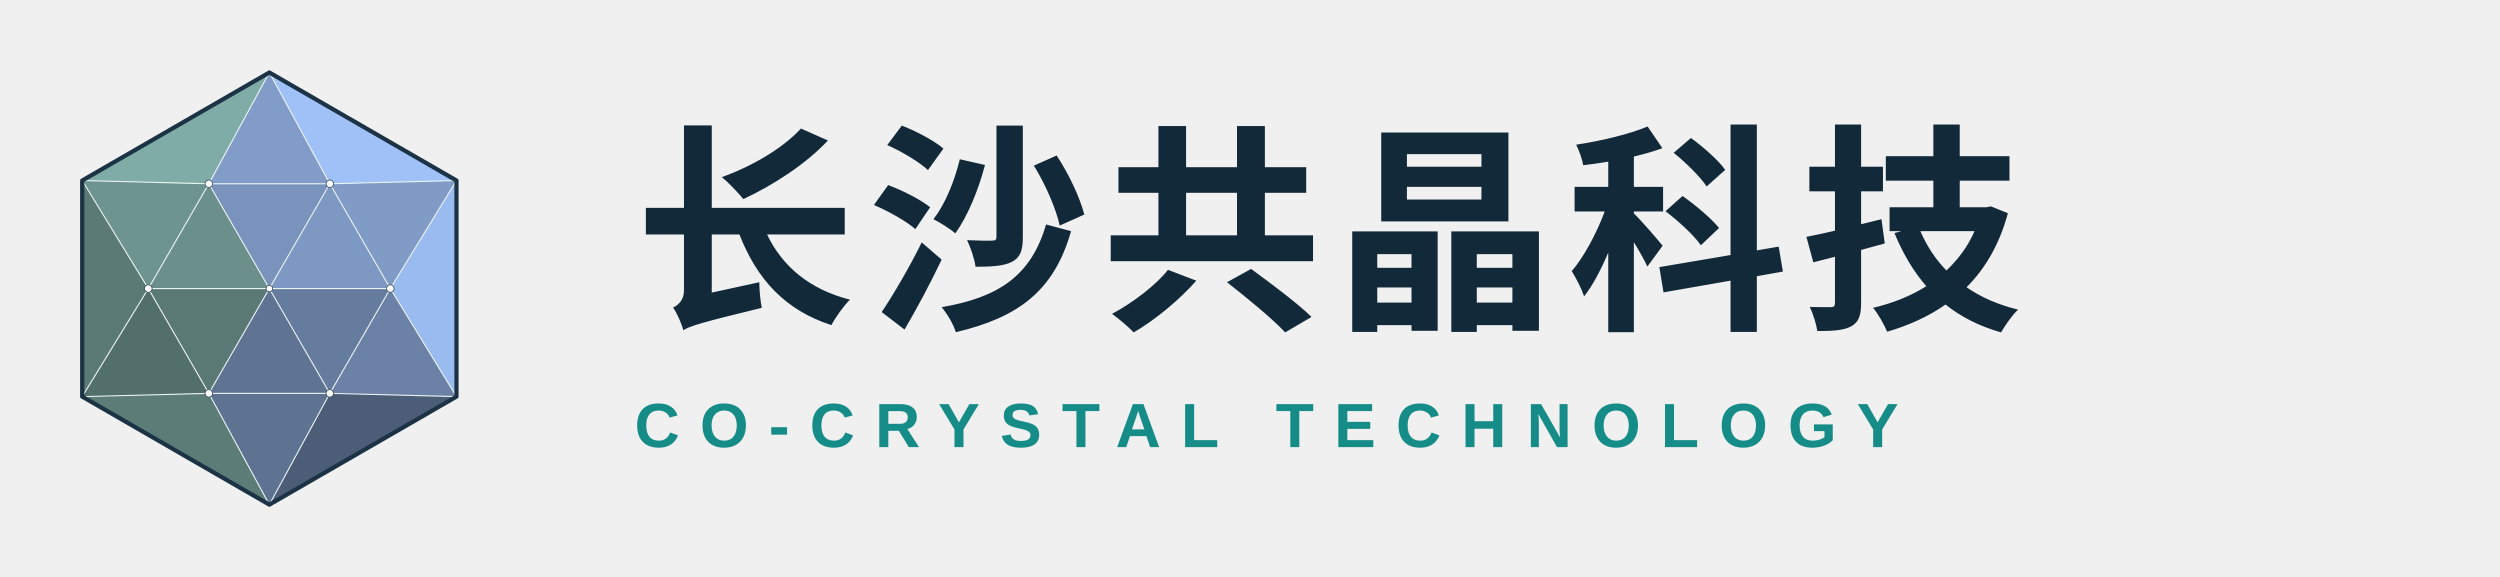
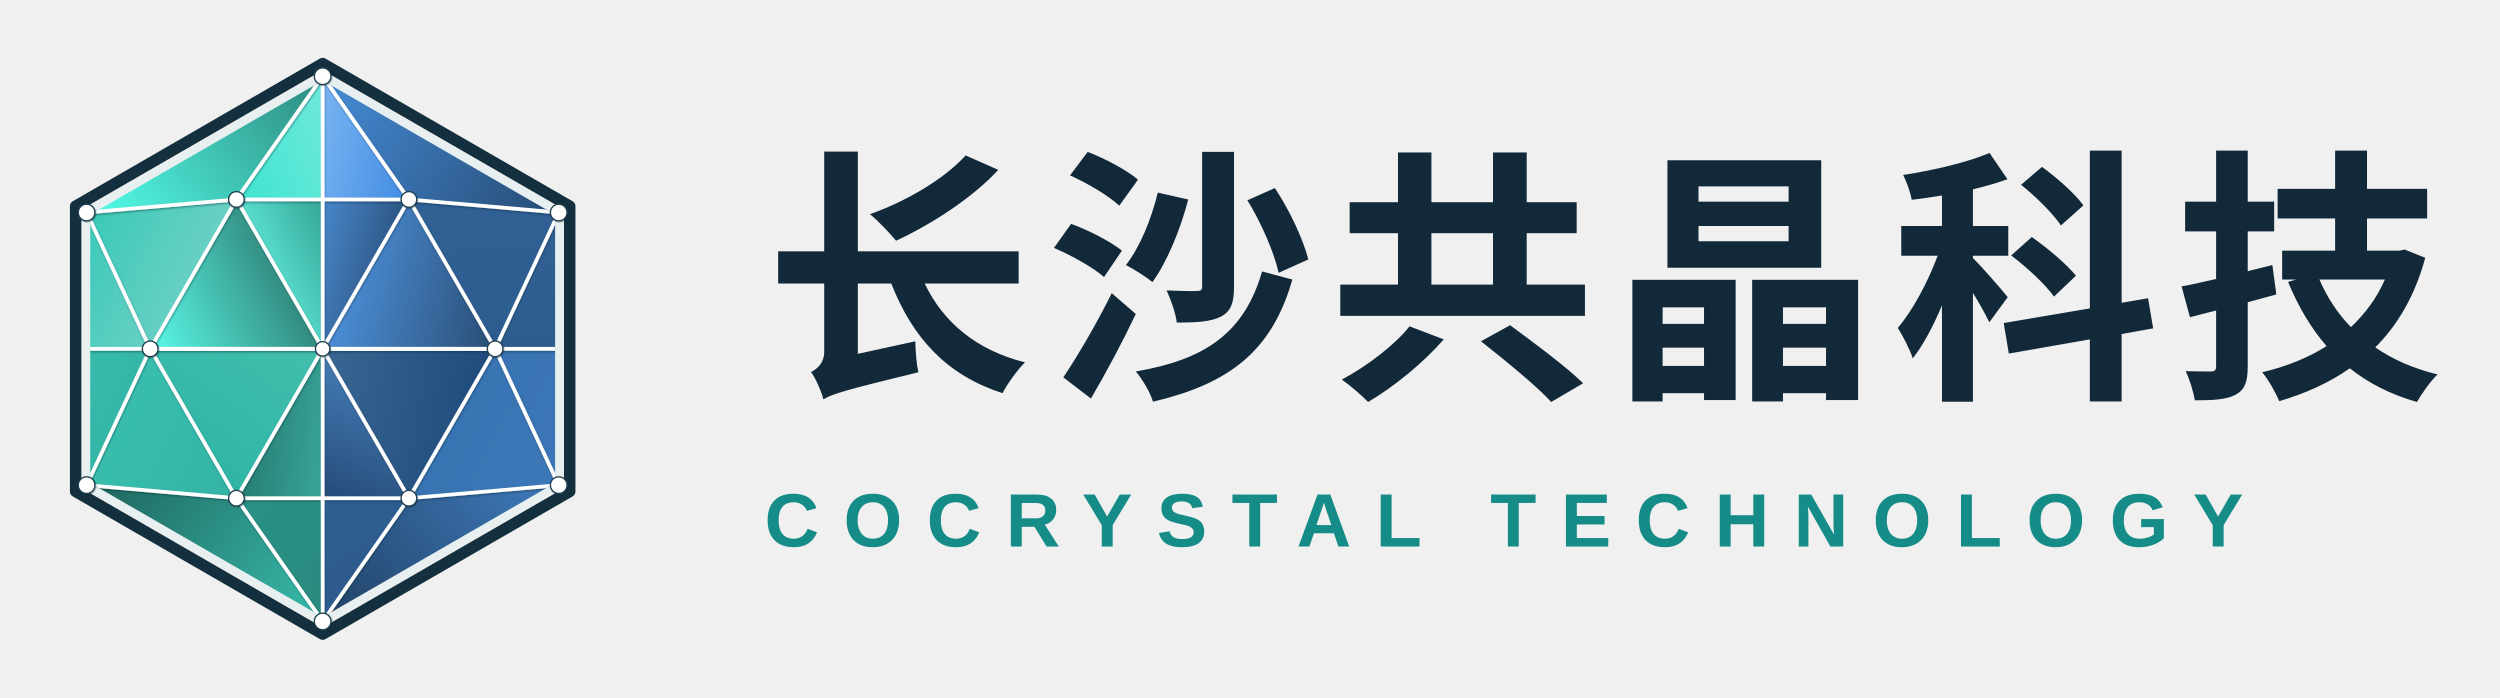
- <svg xmlns="http://www.w3.org/2000/svg" viewBox="0 0 520 120" width="520" height="120">
-   <g transform="translate(6,10) scale(0.0977)">
-     <polygon points="512.0,512.0 769.6,512.0 640.8,288.9" fill="#7d98c2" />
-     <polygon points="512.0,512.0 640.8,288.9 383.2,288.9" fill="#7993bc" />
-     <polygon points="512.0,512.0 383.2,288.9 254.4,512.0" fill="#6b908b" />
-     <polygon points="512.0,512.0 254.4,512.0 383.2,735.1" fill="#5a7975" />
-     <polygon points="512.0,512.0 383.2,735.1 640.8,735.1" fill="#5f7392" />
-     <polygon points="512.0,512.0 640.8,735.1 769.6,512.0" fill="#667c9e" />
-     <polygon points="769.6,512.0 910.4,282.0 640.8,288.9" fill="#809bc6" />
-     <polygon points="640.8,288.9 512.0,52.0 383.2,288.9" fill="#819cc8" />
-     <polygon points="383.2,288.9 113.6,282.0 254.4,512.0" fill="#6d948f" />
-     <polygon points="254.4,512.0 113.6,742.0 383.2,735.1" fill="#536f6c" />
-     <polygon points="383.2,735.1 512.0,972.0 640.8,735.1" fill="#5e7291" />
-     <polygon points="640.8,735.1 910.4,742.0 769.6,512.0" fill="#6b82a6" />
-     <polygon points="769.6,512.0 910.4,742.0 910.4,282.0" fill="#9abbf0" />
-     <polygon points="640.8,288.9 910.4,282.0 512.0,52.0" fill="#9fc1f7" />
-     <polygon points="383.2,288.9 512.0,52.0 113.6,282.0" fill="#80aca7" />
-     <polygon points="254.4,512.0 113.6,282.0 113.6,742.0" fill="#5b7a76" />
-     <polygon points="383.2,735.1 113.6,742.0 512.0,972.0" fill="#5c7c78" />
-     <polygon points="640.8,735.1 512.0,972.0 910.4,742.0" fill="#4c5d77" />
-     <g stroke="#EAF3F4" stroke-width="2.3" stroke-linecap="round">
-       <line x1="512.0" y1="512.0" x2="769.6" y2="512.0" />
-       <line x1="769.6" y1="512.0" x2="640.8" y2="288.9" />
-       <line x1="769.6" y1="512.0" x2="910.4" y2="282.0" />
-       <line x1="910.4" y1="282.0" x2="640.8" y2="288.9" />
-       <line x1="512.0" y1="512.0" x2="640.8" y2="288.9" />
-       <line x1="640.8" y1="288.9" x2="383.2" y2="288.9" />
-       <line x1="640.8" y1="288.9" x2="512.0" y2="52.0" />
-       <line x1="512.0" y1="52.0" x2="383.2" y2="288.9" />
-       <line x1="512.0" y1="512.0" x2="383.2" y2="288.9" />
-       <line x1="383.2" y1="288.9" x2="254.4" y2="512.0" />
-       <line x1="383.2" y1="288.9" x2="113.6" y2="282.0" />
-       <line x1="113.6" y1="282.0" x2="254.4" y2="512.0" />
-       <line x1="512.0" y1="512.0" x2="254.4" y2="512.0" />
-       <line x1="254.4" y1="512.0" x2="383.2" y2="735.1" />
-       <line x1="254.4" y1="512.0" x2="113.6" y2="742.0" />
-       <line x1="113.6" y1="742.0" x2="383.2" y2="735.1" />
-       <line x1="512.0" y1="512.0" x2="383.2" y2="735.1" />
-       <line x1="383.2" y1="735.1" x2="640.8" y2="735.1" />
-       <line x1="383.2" y1="735.1" x2="512.0" y2="972.0" />
-       <line x1="512.0" y1="972.0" x2="640.8" y2="735.1" />
-       <line x1="512.0" y1="512.0" x2="640.8" y2="735.1" />
-       <line x1="640.8" y1="735.1" x2="769.6" y2="512.0" />
-       <line x1="640.8" y1="735.1" x2="910.4" y2="742.0" />
-       <line x1="910.4" y1="742.0" x2="769.6" y2="512.0" />
+ <svg xmlns="http://www.w3.org/2000/svg" viewBox="0 0 430 120" width="430" height="120">
+   <g transform="translate(55.5,60) scale(10.3734)">
+     <defs>
+       <linearGradient id="f0" gradientUnits="userSpaceOnUse" x1="0.796" y1="0.189" x2="-0.558" y2="-0.133">
+         <stop offset="0" stop-color="#2B5582" />
+         <stop offset="1" stop-color="#4987CB" />
+       </linearGradient>
+       <linearGradient id="f1" gradientUnits="userSpaceOnUse" x1="0.953" y1="-0.448" x2="-0.218" y2="0.102">
+         <stop offset="0" stop-color="#33A597" />
+         <stop offset="1" stop-color="#5ADECE" />
+       </linearGradient>
+       <linearGradient id="f2" gradientUnits="userSpaceOnUse" x1="0" y1="0" x2="-2.343" y2="1.101">
+         <stop offset="0" stop-color="#31887D" />
+         <stop offset="1" stop-color="#5BFAE8" />
+       </linearGradient>
+       <linearGradient id="f3" gradientUnits="userSpaceOnUse" x1="-1.635" y1="2.333" x2="0" y2="0">
+         <stop offset="0" stop-color="#2FB5A5" />
+         <stop offset="1" stop-color="#43BEAE" />
+       </linearGradient>
+       <linearGradient id="f4" gradientUnits="userSpaceOnUse" x1="-0.839" y1="2.149" x2="0" y2="0">
+         <stop offset="0" stop-color="#254B79" />
+         <stop offset="1" stop-color="#457DB7" />
+       </linearGradient>
+       <linearGradient id="f5" gradientUnits="userSpaceOnUse" x1="-1.094" y1="-0.14" x2="0.312" y2="0.04">
+         <stop offset="0" stop-color="#267D73" />
+         <stop offset="1" stop-color="#39A598" />
+       </linearGradient>
+       <linearGradient id="f6" gradientUnits="userSpaceOnUse" x1="2.785" y1="0.456" x2="0" y2="0">
+         <stop offset="0" stop-color="#1F4B7C" />
+         <stop offset="1" stop-color="#3A6693" />
+       </linearGradient>
+       <linearGradient id="f7" gradientUnits="userSpaceOnUse" x1="2.707" y1="0.644" x2="0" y2="0">
+         <stop offset="0" stop-color="#294D74" />
+         <stop offset="1" stop-color="#4C8FD8" />
+       </linearGradient>
+       <linearGradient id="f8" gradientUnits="userSpaceOnUse" x1="0.016" y1="0.213" x2="-0.176" y2="-2.357">
+         <stop offset="0" stop-color="#2C5D8E" />
+         <stop offset="1" stop-color="#316095" />
+       </linearGradient>
+       <linearGradient id="f9" gradientUnits="userSpaceOnUse" x1="0.901" y1="0.179" x2="-0.865" y2="-0.172">
+         <stop offset="0" stop-color="#418CE2" />
+         <stop offset="1" stop-color="#79B4F2" />
+       </linearGradient>
+       <linearGradient id="f10" gradientUnits="userSpaceOnUse" x1="-0.358" y1="0.146" x2="1.583" y2="-0.647">
+         <stop offset="0" stop-color="#3DE4CF" />
+         <stop offset="1" stop-color="#71E9DC" />
+       </linearGradient>
+       <linearGradient id="f11" gradientUnits="userSpaceOnUse" x1="-4.081" y1="-1.904" x2="-2.123" y2="-0.991">
+         <stop offset="0" stop-color="#39C9B8" />
+         <stop offset="1" stop-color="#6AD0C4" />
+       </linearGradient>
+       <linearGradient id="f12" gradientUnits="userSpaceOnUse" x1="-0.16" y1="-0.079" x2="-2.294" y2="-1.14">
+         <stop offset="0" stop-color="#33B3A4" />
+         <stop offset="1" stop-color="#38BEAE" />
+       </linearGradient>
+       <linearGradient id="f13" gradientUnits="userSpaceOnUse" x1="2.127" y1="3.024" x2="1.166" y2="1.657">
+         <stop offset="0" stop-color="#2E5A8D" />
+         <stop offset="1" stop-color="#2E6093" />
+       </linearGradient>
+       <linearGradient id="f14" gradientUnits="userSpaceOnUse" x1="2.247" y1="2.019" x2="0.44" y2="0.395">
+         <stop offset="0" stop-color="#2A8A7E" />
+         <stop offset="1" stop-color="#2A9185" />
+       </linearGradient>
+       <linearGradient id="f15" gradientUnits="userSpaceOnUse" x1="2.135" y1="1.07" x2="4.034" y2="2.022">
+         <stop offset="0" stop-color="#3873B2" />
+         <stop offset="1" stop-color="#3C77B8" />
+       </linearGradient>
+       <linearGradient id="f16" gradientUnits="userSpaceOnUse" x1="1.974" y1="1.13" x2="-1.949" y2="-1.115">
+         <stop offset="0" stop-color="#264B74" />
+         <stop offset="1" stop-color="#468CD8" />
+       </linearGradient>
+       <linearGradient id="f17" gradientUnits="userSpaceOnUse" x1="2.222" y1="-1.849" x2="-1.202" y2="1">
+         <stop offset="0" stop-color="#2D897E" />
+         <stop offset="1" stop-color="#53FEEA" />
+       </linearGradient>
+       <linearGradient id="f18" gradientUnits="userSpaceOnUse" x1="-2.239" y1="-1.112" x2="-3.139" y2="-1.56">
+         <stop offset="0" stop-color="#35B6A7" />
+         <stop offset="1" stop-color="#37BBAB" />
+       </linearGradient>
+       <linearGradient id="f19" gradientUnits="userSpaceOnUse" x1="-4.081" y1="-1.904" x2="-2.349" y2="-1.096">
+         <stop offset="0" stop-color="#39C9B8" />
+         <stop offset="1" stop-color="#69D0C4" />
+       </linearGradient>
+       <linearGradient id="f20" gradientUnits="userSpaceOnUse" x1="-1.695" y1="-1.115" x2="2.075" y2="1.365">
+         <stop offset="0" stop-color="#1E645C" />
+         <stop offset="1" stop-color="#38BBAB" />
+       </linearGradient>
+       <linearGradient id="f21" gradientUnits="userSpaceOnUse" x1="-2.24" y1="1.958" x2="1.099" y2="-0.961">
+         <stop offset="0" stop-color="#214265" />
+         <stop offset="1" stop-color="#3E7ABC" />
+       </linearGradient>
+       <linearGradient id="f22" gradientUnits="userSpaceOnUse" x1="2.286" y1="1.146" x2="4.034" y2="2.022">
+         <stop offset="0" stop-color="#3873B2" />
+         <stop offset="1" stop-color="#3C76B8" />
+       </linearGradient>
+       <linearGradient id="f23" gradientUnits="userSpaceOnUse" x1="0.022" y1="0.291" x2="-0.146" y2="-1.956">
+         <stop offset="0" stop-color="#2D5D8E" />
+         <stop offset="1" stop-color="#316094" />
+       </linearGradient>
+       <clipPath id="cf">
+         <polygon points="3.854,-2.225 0,-4.45 -3.854,-2.225 -3.854,2.225 0,4.45 3.854,2.225" />
+       </clipPath>
+       <filter id="lsh" x="-30%" y="-30%" width="160%" height="160%">
+         <feDropShadow dx="0.010" dy="0.024" stdDeviation="0.020" flood-color="#0B2230" flood-opacity="0.40" />
+       </filter>
+       <filter id="dsh" x="-120%" y="-120%" width="340%" height="340%">
+         <feDropShadow dx="0.010" dy="0.014" stdDeviation="0.014" flood-color="#0E2A38" flood-opacity="0.45" />
+       </filter>
+     </defs>
+     <polygon points="4.096,-2.365 0,-4.73 -4.096,-2.365 -4.096,2.365 0,4.73 4.096,2.365" fill="none" stroke="#14303E" stroke-width="0.19" stroke-linejoin="round" />
+     <polygon points="3.984,-2.3 0,-4.6 -3.984,-2.3 -3.984,2.3 0,4.6 3.984,2.3" fill="#E7EFF0" />
+     <g clip-path="url(#cf)">
+       <polygon points="0,0 1.43,-2.477 0,-2.477" fill="url(#f0)" />
+       <polygon points="0,0 0,-2.477 -1.43,-2.477" fill="url(#f1)" />
+       <polygon points="0,0 -1.43,-2.477 -2.86,0" fill="url(#f2)" />
+       <polygon points="0,0 -2.86,0 -1.43,2.477" fill="url(#f3)" />
+       <polygon points="0,0 0,2.477 1.43,2.477" fill="url(#f4)" />
+       <polygon points="0,0 -1.43,2.477 0,2.477" fill="url(#f5)" />
+       <polygon points="0,0 1.43,2.477 2.86,0" fill="url(#f6)" />
+       <polygon points="0,0 2.86,0 1.43,-2.477" fill="url(#f7)" />
+       <polygon points="3.914,-2.26 1.43,-2.477 2.86,0 2.86,0" fill="url(#f8)" />
+       <polygon points="0,-4.52 0,-4.52 0,-2.477 1.43,-2.477" fill="url(#f9)" />
+       <polygon points="0,-4.52 -1.43,-2.477 0,-2.477" fill="url(#f10)" />
+       <polygon points="-3.914,-2.26 -2.86,0 -1.43,-2.477" fill="url(#f11)" />
+       <polygon points="-3.914,2.26 -1.43,2.477 -2.86,0 -2.86,0" fill="url(#f12)" />
+       <polygon points="0,4.52 1.43,2.477 0,2.477" fill="url(#f13)" />
+       <polygon points="0,4.52 0,4.52 0,2.477 -1.43,2.477" fill="url(#f14)" />
+       <polygon points="3.914,2.26 2.86,0 1.43,2.477" fill="url(#f15)" />
+       <polygon points="3.914,-2.26 0,-4.52 1.43,-2.477" fill="url(#f16)" />
+       <polygon points="0,-4.52 -3.914,-2.26 -1.43,-2.477 0,-4.52" fill="url(#f17)" />
+       <polygon points="-3.914,0 -3.914,2.26 -2.86,0" fill="url(#f18)" />
+       <polygon points="-3.914,-2.26 -3.914,0 -2.86,0 -2.86,0" fill="url(#f19)" />
+       <polygon points="-3.914,2.26 0,4.52 -1.43,2.477" fill="url(#f20)" />
+       <polygon points="0,4.52 3.914,2.26 1.43,2.477 0,4.52" fill="url(#f21)" />
+       <polygon points="3.914,2.26 3.914,0 2.86,0 2.86,0" fill="url(#f22)" />
+       <polygon points="3.914,0 3.914,-2.26 2.86,0" fill="url(#f23)" />
    </g>
-     <circle cx="769.6" cy="512.0" r="8" fill="#FFFFFF" stroke="#2A4453" stroke-width="1.6" />
-     <circle cx="640.8" cy="288.9" r="8" fill="#FFFFFF" stroke="#2A4453" stroke-width="1.6" />
-     <circle cx="383.2" cy="288.9" r="8" fill="#FFFFFF" stroke="#2A4453" stroke-width="1.6" />
-     <circle cx="254.4" cy="512.0" r="8" fill="#FFFFFF" stroke="#2A4453" stroke-width="1.6" />
-     <circle cx="383.2" cy="735.1" r="8" fill="#FFFFFF" stroke="#2A4453" stroke-width="1.6" />
-     <circle cx="640.8" cy="735.1" r="8" fill="#FFFFFF" stroke="#2A4453" stroke-width="1.6" />
-     <circle cx="512.0" cy="512.0" r="7" fill="#FFFFFF" stroke="#2A4453" stroke-width="1.6" />
-     <polygon points="512.0,52.0 113.6,282.0 113.6,742.0 512.0,972.0 910.4,742.0 910.4,282.0" fill="none" stroke="#1B3345" stroke-width="9" stroke-linejoin="round" />
+     <g clip-path="url(#cf)" stroke="#FFFFFF" stroke-width="0.062" stroke-linecap="round" filter="url(#lsh)">
+       <line x1="0" y1="0" x2="1.43" y2="-2.477" />
+       <line x1="1.43" y1="-2.477" x2="-1.43" y2="-2.477" />
+       <line x1="0" y1="0" x2="-1.43" y2="-2.477" />
+       <line x1="-1.43" y1="-2.477" x2="-2.86" y2="0" />
+       <line x1="0" y1="0" x2="-2.86" y2="0" />
+       <line x1="-2.86" y1="0" x2="-1.43" y2="2.477" />
+       <line x1="0" y1="0" x2="-1.43" y2="2.477" />
+       <line x1="-1.43" y1="2.477" x2="1.43" y2="2.477" />
+       <line x1="0" y1="0" x2="1.43" y2="2.477" />
+       <line x1="1.43" y1="2.477" x2="2.86" y2="0" />
+       <line x1="0" y1="0" x2="2.86" y2="0" />
+       <line x1="2.86" y1="0" x2="1.43" y2="-2.477" />
+       <line x1="3.914" y1="-2.26" x2="1.43" y2="-2.477" />
+       <line x1="3.914" y1="-2.26" x2="2.86" y2="0" />
+       <line x1="0" y1="-4.52" x2="-1.43" y2="-2.477" />
+       <line x1="0" y1="-4.52" x2="1.43" y2="-2.477" />
+       <line x1="-3.914" y1="-2.26" x2="-2.86" y2="0" />
+       <line x1="-3.914" y1="-2.26" x2="-1.43" y2="-2.477" />
+       <line x1="-3.914" y1="2.26" x2="-1.43" y2="2.477" />
+       <line x1="-3.914" y1="2.26" x2="-2.86" y2="0" />
+       <line x1="0" y1="4.52" x2="1.43" y2="2.477" />
+       <line x1="0" y1="4.52" x2="-1.43" y2="2.477" />
+       <line x1="3.914" y1="2.26" x2="2.86" y2="0" />
+       <line x1="3.914" y1="2.26" x2="1.43" y2="2.477" />
+       <line x1="0" y1="4.52" x2="0" y2="-4.52" />
+       <line x1="3.914" y1="0" x2="-3.914" y2="0" />
+     </g>
+     <g fill="#FFFFFF" stroke="#20404F" stroke-width="0.022" filter="url(#dsh)">
+       <circle cx="3.914" cy="-2.26" r="0.138" />
+       <circle cx="0" cy="-4.52" r="0.138" />
+       <circle cx="-3.914" cy="-2.26" r="0.138" />
+       <circle cx="-3.914" cy="2.26" r="0.138" />
+       <circle cx="0" cy="4.52" r="0.138" />
+       <circle cx="3.914" cy="2.26" r="0.138" />
+       <circle cx="1.43" cy="-2.477" r="0.130" />
+       <circle cx="-1.43" cy="-2.477" r="0.130" />
+       <circle cx="-2.86" cy="0" r="0.130" />
+       <circle cx="-1.43" cy="2.477" r="0.130" />
+       <circle cx="1.43" cy="2.477" r="0.130" />
+       <circle cx="2.86" cy="0" r="0.130" />
+       <circle cx="0" cy="0" r="0.120" />
+     </g>
  </g>
-   <text x="132" y="65" font-family="'Microsoft YaHei','PingFang SC',sans-serif" font-size="46" font-weight="700" letter-spacing="2.5" fill="#12293A">长沙共晶科技</text>
-   <text x="132" y="93" font-family="'Helvetica Neue',Arial,sans-serif" font-size="13" font-weight="600" letter-spacing="4.2" fill="#158C87">CO-CRYSTAL TECHNOLOGY</text>
+   <text x="131.5" y="65.0" font-family="'Microsoft YaHei','PingFang SC','Noto Sans SC',sans-serif" font-size="46" font-weight="700" letter-spacing="2.5" fill="#12293A">长沙共晶科技</text>
+   <text x="131.5" y="94.0" font-family="'Helvetica Neue',Arial,sans-serif" font-size="13" font-weight="600" letter-spacing="4.2" fill="#158C87">COCRYSTAL TECHNOLOGY</text>
</svg>
